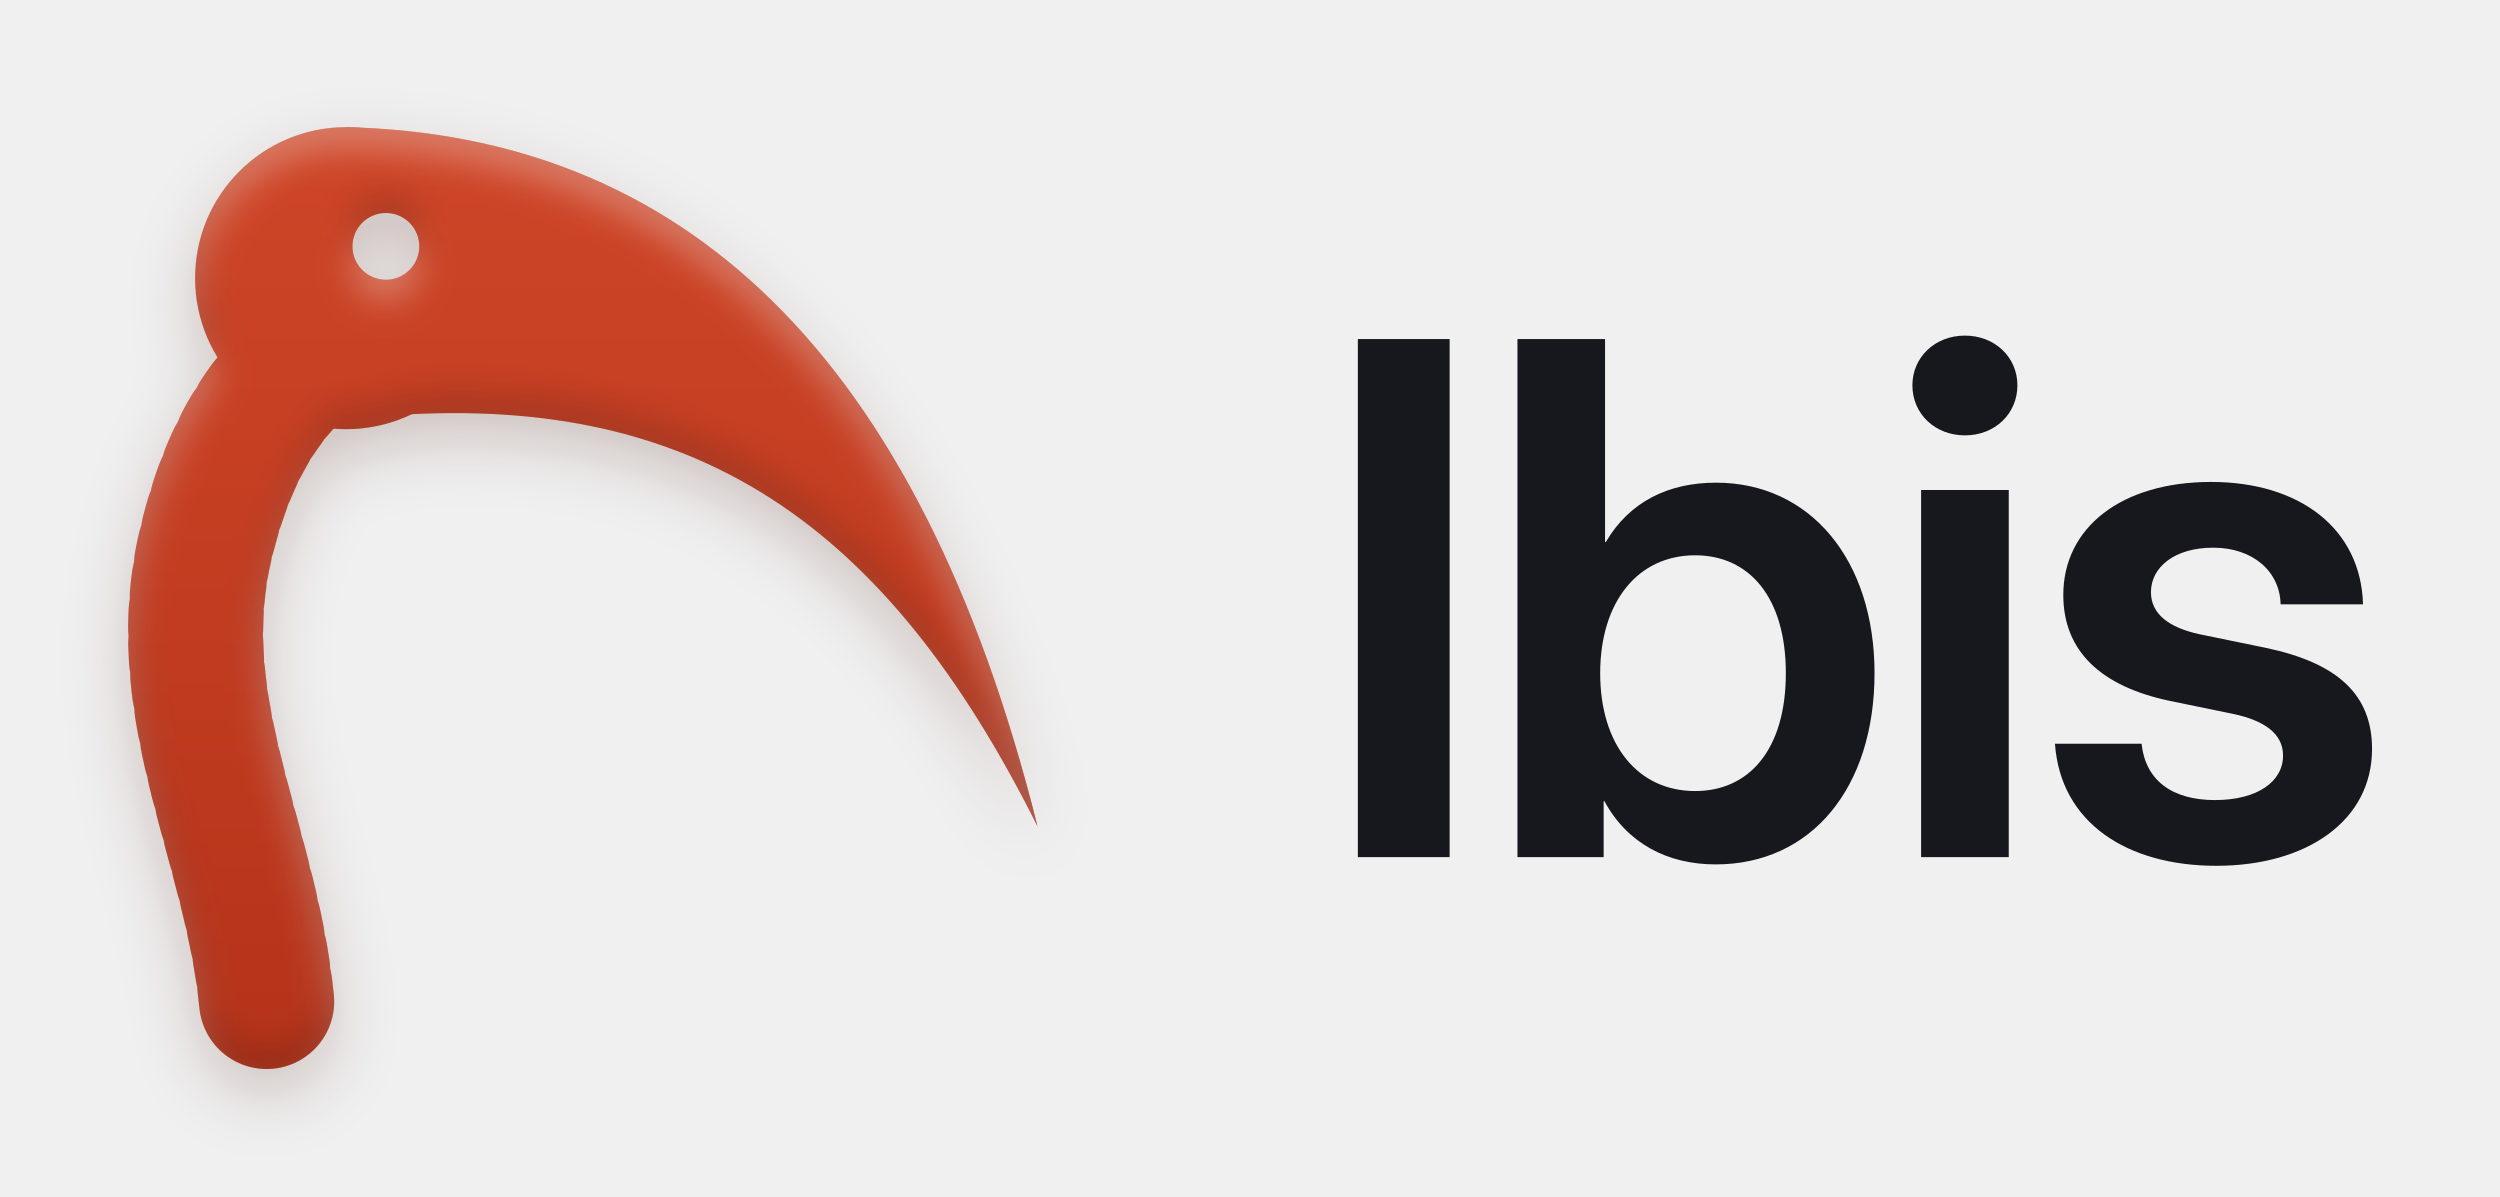
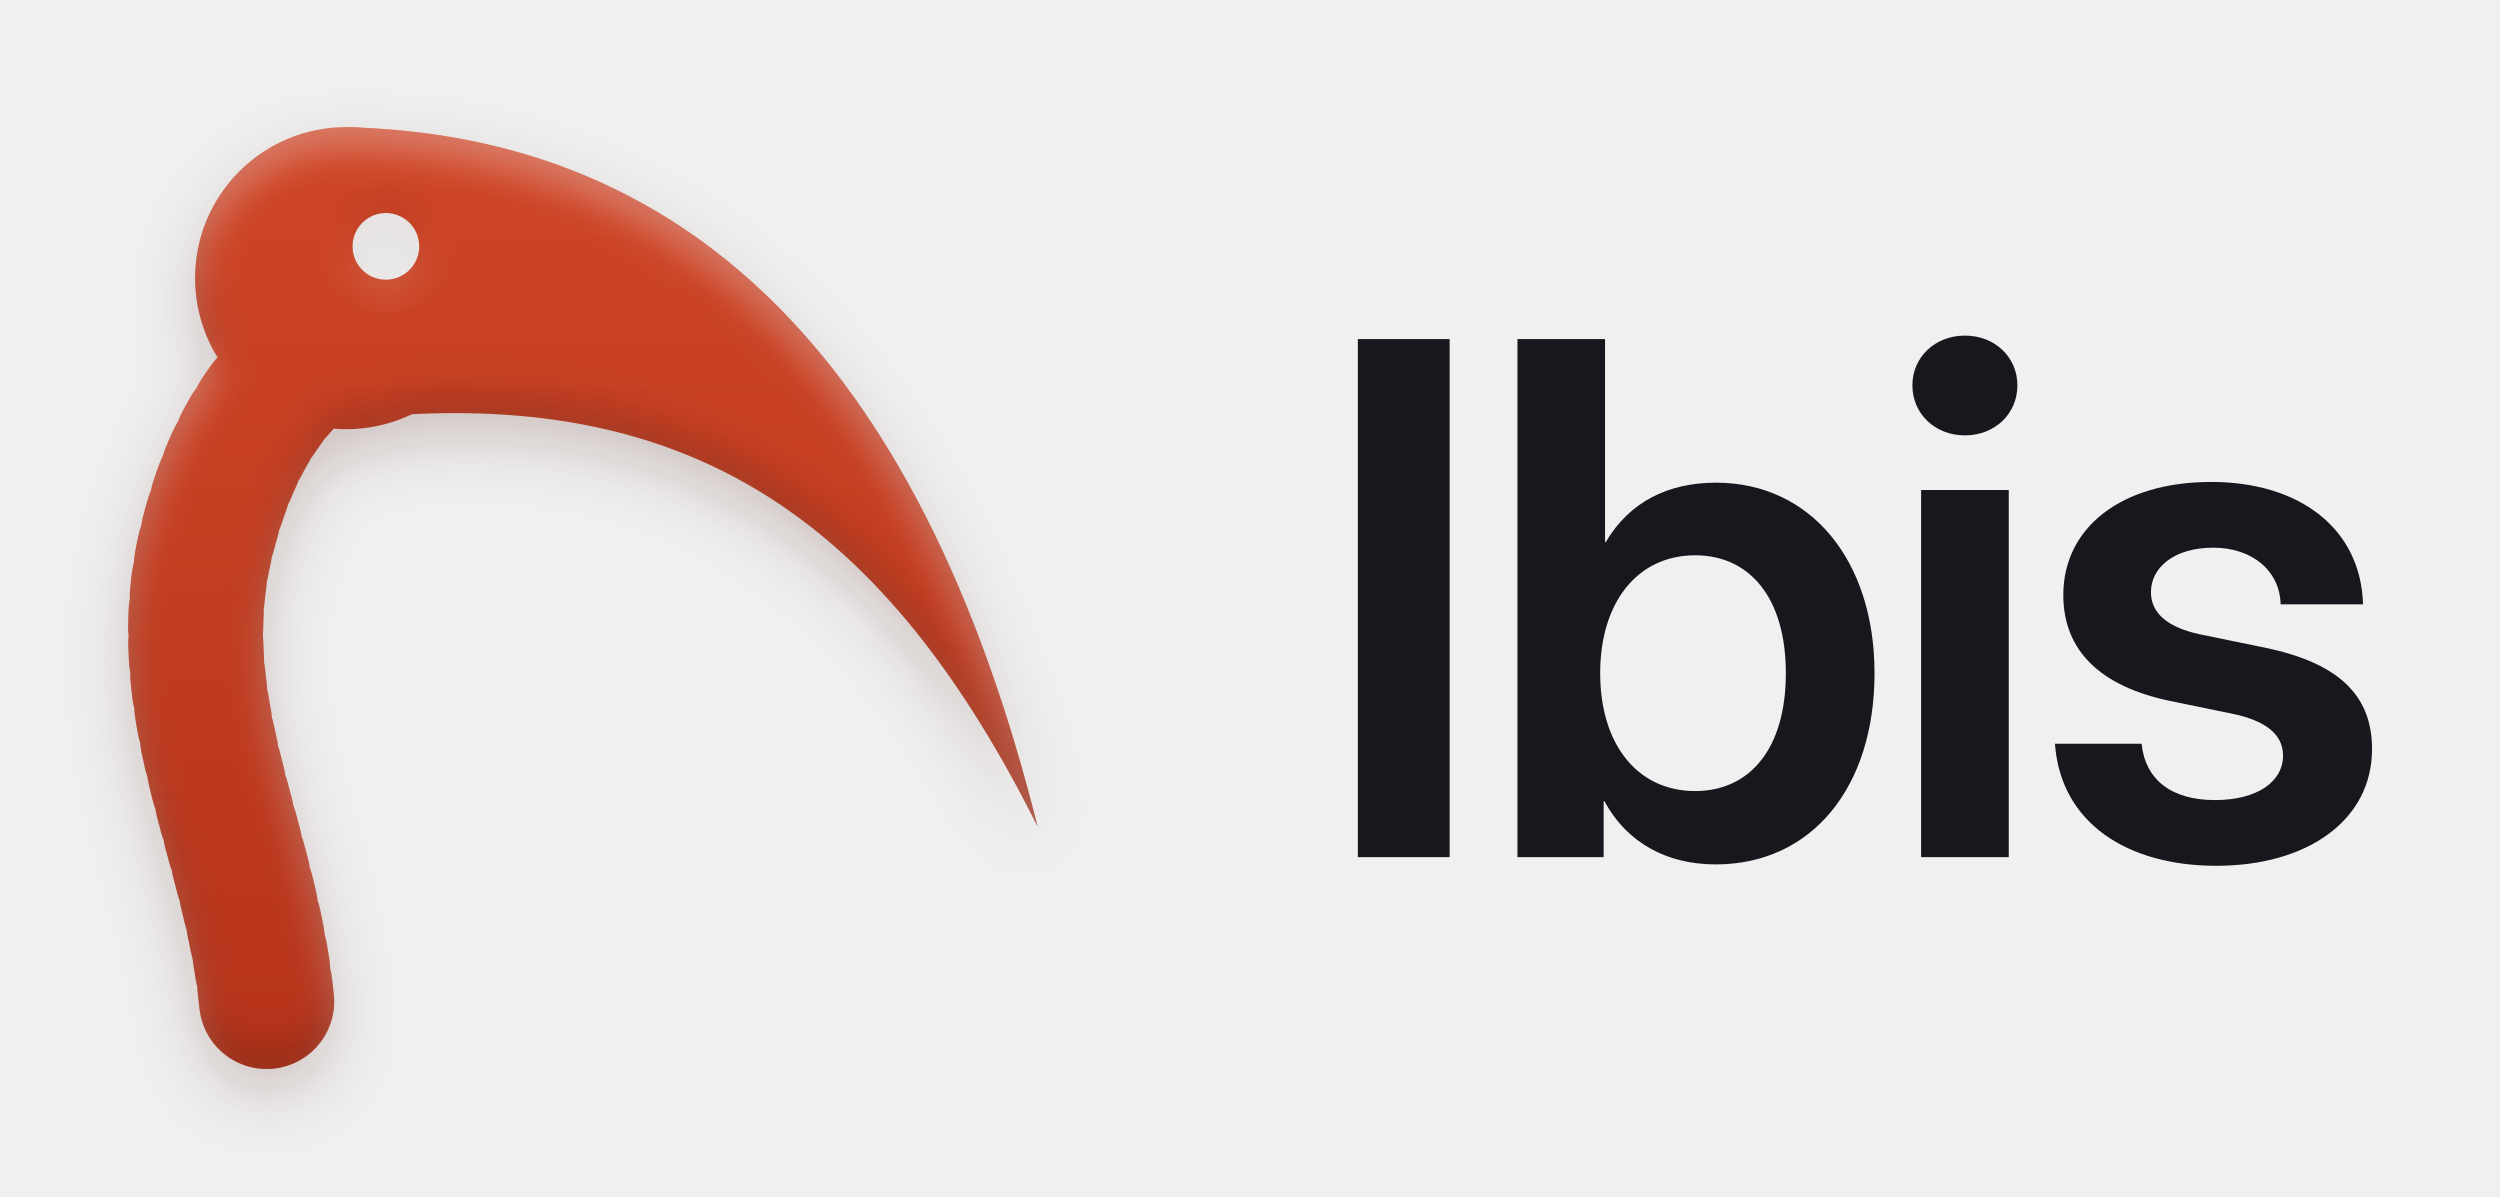
<svg xmlns="http://www.w3.org/2000/svg" width="418" height="200" viewBox="0 0 265.261 127">
  <defs>
    <style>.neck{stroke-dasharray:1;animation:draw 0.55s cubic-bezier(.2,.8,.2,1) 0.1s backwards}.crown{transform-box:fill-box;transform-origin:18% 22%;animation:grow 0.7s cubic-bezier(.2,1.25,.35,1) 0.45s backwards}.word{animation:word 0.5s cubic-bezier(.2,.8,.2,1) 1.0s backwards}@keyframes draw{0%{stroke-dashoffset:1;opacity:0}8%{opacity:1}to{stroke-dashoffset:0}}@keyframes grow{0%{transform:rotate(-28deg) scale(0.08);opacity:0}15%{opacity:1}}@keyframes word{0%{opacity:0;transform:translateX(-6px)}}@media (prefers-reduced-motion:reduce){.neck,.crown,.word{animation:none}}</style>
    <linearGradient id="lag" gradientUnits="userSpaceOnUse" x1="0" y1="24.0" x2="0" y2="84.25">
      <stop offset="0" stop-color="#CF4628" />
      <stop offset="1" stop-color="#B5331A" />
    </linearGradient>
    <filter id="laf" filterUnits="userSpaceOnUse" x="19.275" y="17" width="73.225" height="76.85" color-interpolation-filters="sRGB">
      <feGaussianBlur in="SourceAlpha" stdDeviation="1.1" result="b" />
      <feOffset in="b" dy="1.3" result="bd" />
      <feComposite in="SourceAlpha" in2="bd" operator="out" result="top" />
      <feFlood flood-color="#fff" flood-opacity="0.3" />
      <feComposite in2="top" operator="in" result="hl" />
      <feOffset in="b" dy="-1.3" result="bu" />
      <feComposite in="SourceAlpha" in2="bu" operator="out" result="bot" />
      <feFlood flood-color="#000" flood-opacity="0.16" />
      <feComposite in2="bot" operator="in" result="sh" />
      <feGaussianBlur in="SourceAlpha" stdDeviation="2.0" result="db" />
      <feOffset in="db" dy="1.6" result="do" />
      <feFlood flood-color="#4A0F04" flood-opacity="0.2" />
      <feComposite in2="do" operator="in" result="drop" />
      <feMerge>
        <feMergeNode in="drop" />
        <feMergeNode in="SourceGraphic" />
        <feMergeNode in="hl" />
        <feMergeNode in="sh" />
      </feMerge>
    </filter>
-     <mask id="lae" maskUnits="userSpaceOnUse" x="26.275" y="24" width="59.225" height="61.25">
-       <rect x="26.275" y="24" width="59.225" height="61.25" fill="#fff" />
+     <mask id="lae" maskUnits="userSpaceOnUse" x="19.275" y="17" width="73.225" height="76.85">
+       <rect x="19.275" y="17" width="73.225" height="76.85" fill="#fff" />
      <circle cx="43.5" cy="32.5" r="2.1" fill="#000" />
    </mask>
+     <clipPath id="lac">
+       <circle cx="43.5" cy="32.5" r="4.2" />
+     </clipPath>
  </defs>
  <g transform="translate(-32.534 -28.694) scale(1.68776)">
-     <g filter="url(#laf)">
-       <g mask="url(#lae)">
+     <g mask="url(#lae)">
+       <g filter="url(#laf)">
        <path class="neck" pathLength="1" d="M36 80C35 70 30 62 32 52 33.5 45 36.5 40.5 41 38" fill="none" stroke="url(#lag)" stroke-width="8.5" stroke-linecap="round" />
        <g class="crown">
          <path d="M41 25C62 25.5 77 39 84.5 69 75 50 63 41.5 43 43.2z" fill="url(#lag)" />
          <circle cx="41" cy="34.5" r="9.5" fill="url(#lag)" />
+         </g>
+       </g>
+     </g>
+     <g clip-path="url(#lac)" opacity="0.35">
+       <g filter="url(#laf)">
+         <g mask="url(#lae)">
+           <path class="neck" pathLength="1" d="M36 80C35 70 30 62 32 52 33.5 45 36.5 40.5 41 38" fill="none" stroke="url(#lag)" stroke-width="8.5" stroke-linecap="round" />
+           <g class="crown">
+             <path d="M41 25C62 25.5 77 39 84.5 69 75 50 63 41.5 43 43.2z" fill="url(#lag)" />
+             <circle cx="41" cy="34.5" r="9.5" fill="url(#lag)" />
+           </g>
        </g>
      </g>
    </g>
  </g>
  <g class="word">
    <g transform="translate(139.505 91.000) scale(0.55)">
      <g>
        <path d="M26.04 -100H8.32V0H26.04ZM77.39 1.41C95.91 1.41 108.06 -13.42 108.06 -35.5C108.06 -57.32 95.71 -72.28 77.45 -72.28C68.26 -72.28 60.74 -68.59 56.18 -60.81H56.04V-100H39.13V0H55.77V-10.81H55.91C60.34 -2.62 68.12 1.41 77.39 1.41ZM73.43 -12.75C62.35 -12.75 55.1 -21.68 55.1 -35.5C55.1 -49.26 62.35 -58.26 73.43 -58.26C83.9 -58.26 90.94 -50.13 90.94 -35.5C90.94 -20.81 83.9 -12.75 73.43 -12.75ZM117.05 0H133.97V-70.87H117.05ZM125.51 -81.41C131.28 -81.41 135.64 -85.57 135.64 -91.07C135.64 -96.51 131.28 -100.67 125.51 -100.67C119.74 -100.67 115.37 -96.51 115.37 -91.07C115.37 -85.57 119.74 -81.41 125.51 -81.41ZM174.03 1.68C191.55 1.68 204.1 -7.05 204.1 -20.87C204.1 -31.28 197.59 -37.45 183.57 -40.4L170.81 -43.02C164.91 -44.3 161.42 -46.91 161.42 -51.14C161.42 -55.97 165.98 -59.73 173.43 -59.73C181.15 -59.73 186.32 -55.1 186.45 -48.79H202.36C201.95 -63.36 190.21 -72.42 173.03 -72.42C155.71 -72.42 144.5 -63.62 144.5 -50.6C144.5 -39.87 151.62 -32.95 165.18 -30.13L177.26 -27.65C183.23 -26.38 186.92 -23.89 186.92 -19.6C186.92 -14.56 181.95 -11.01 173.77 -11.01C165.31 -11.01 160.34 -14.97 159.61 -21.88H142.89C143.97 -6.64 156.79 1.68 174.03 1.68Z" fill="#16181D" />
      </g>
    </g>
  </g>
</svg>
